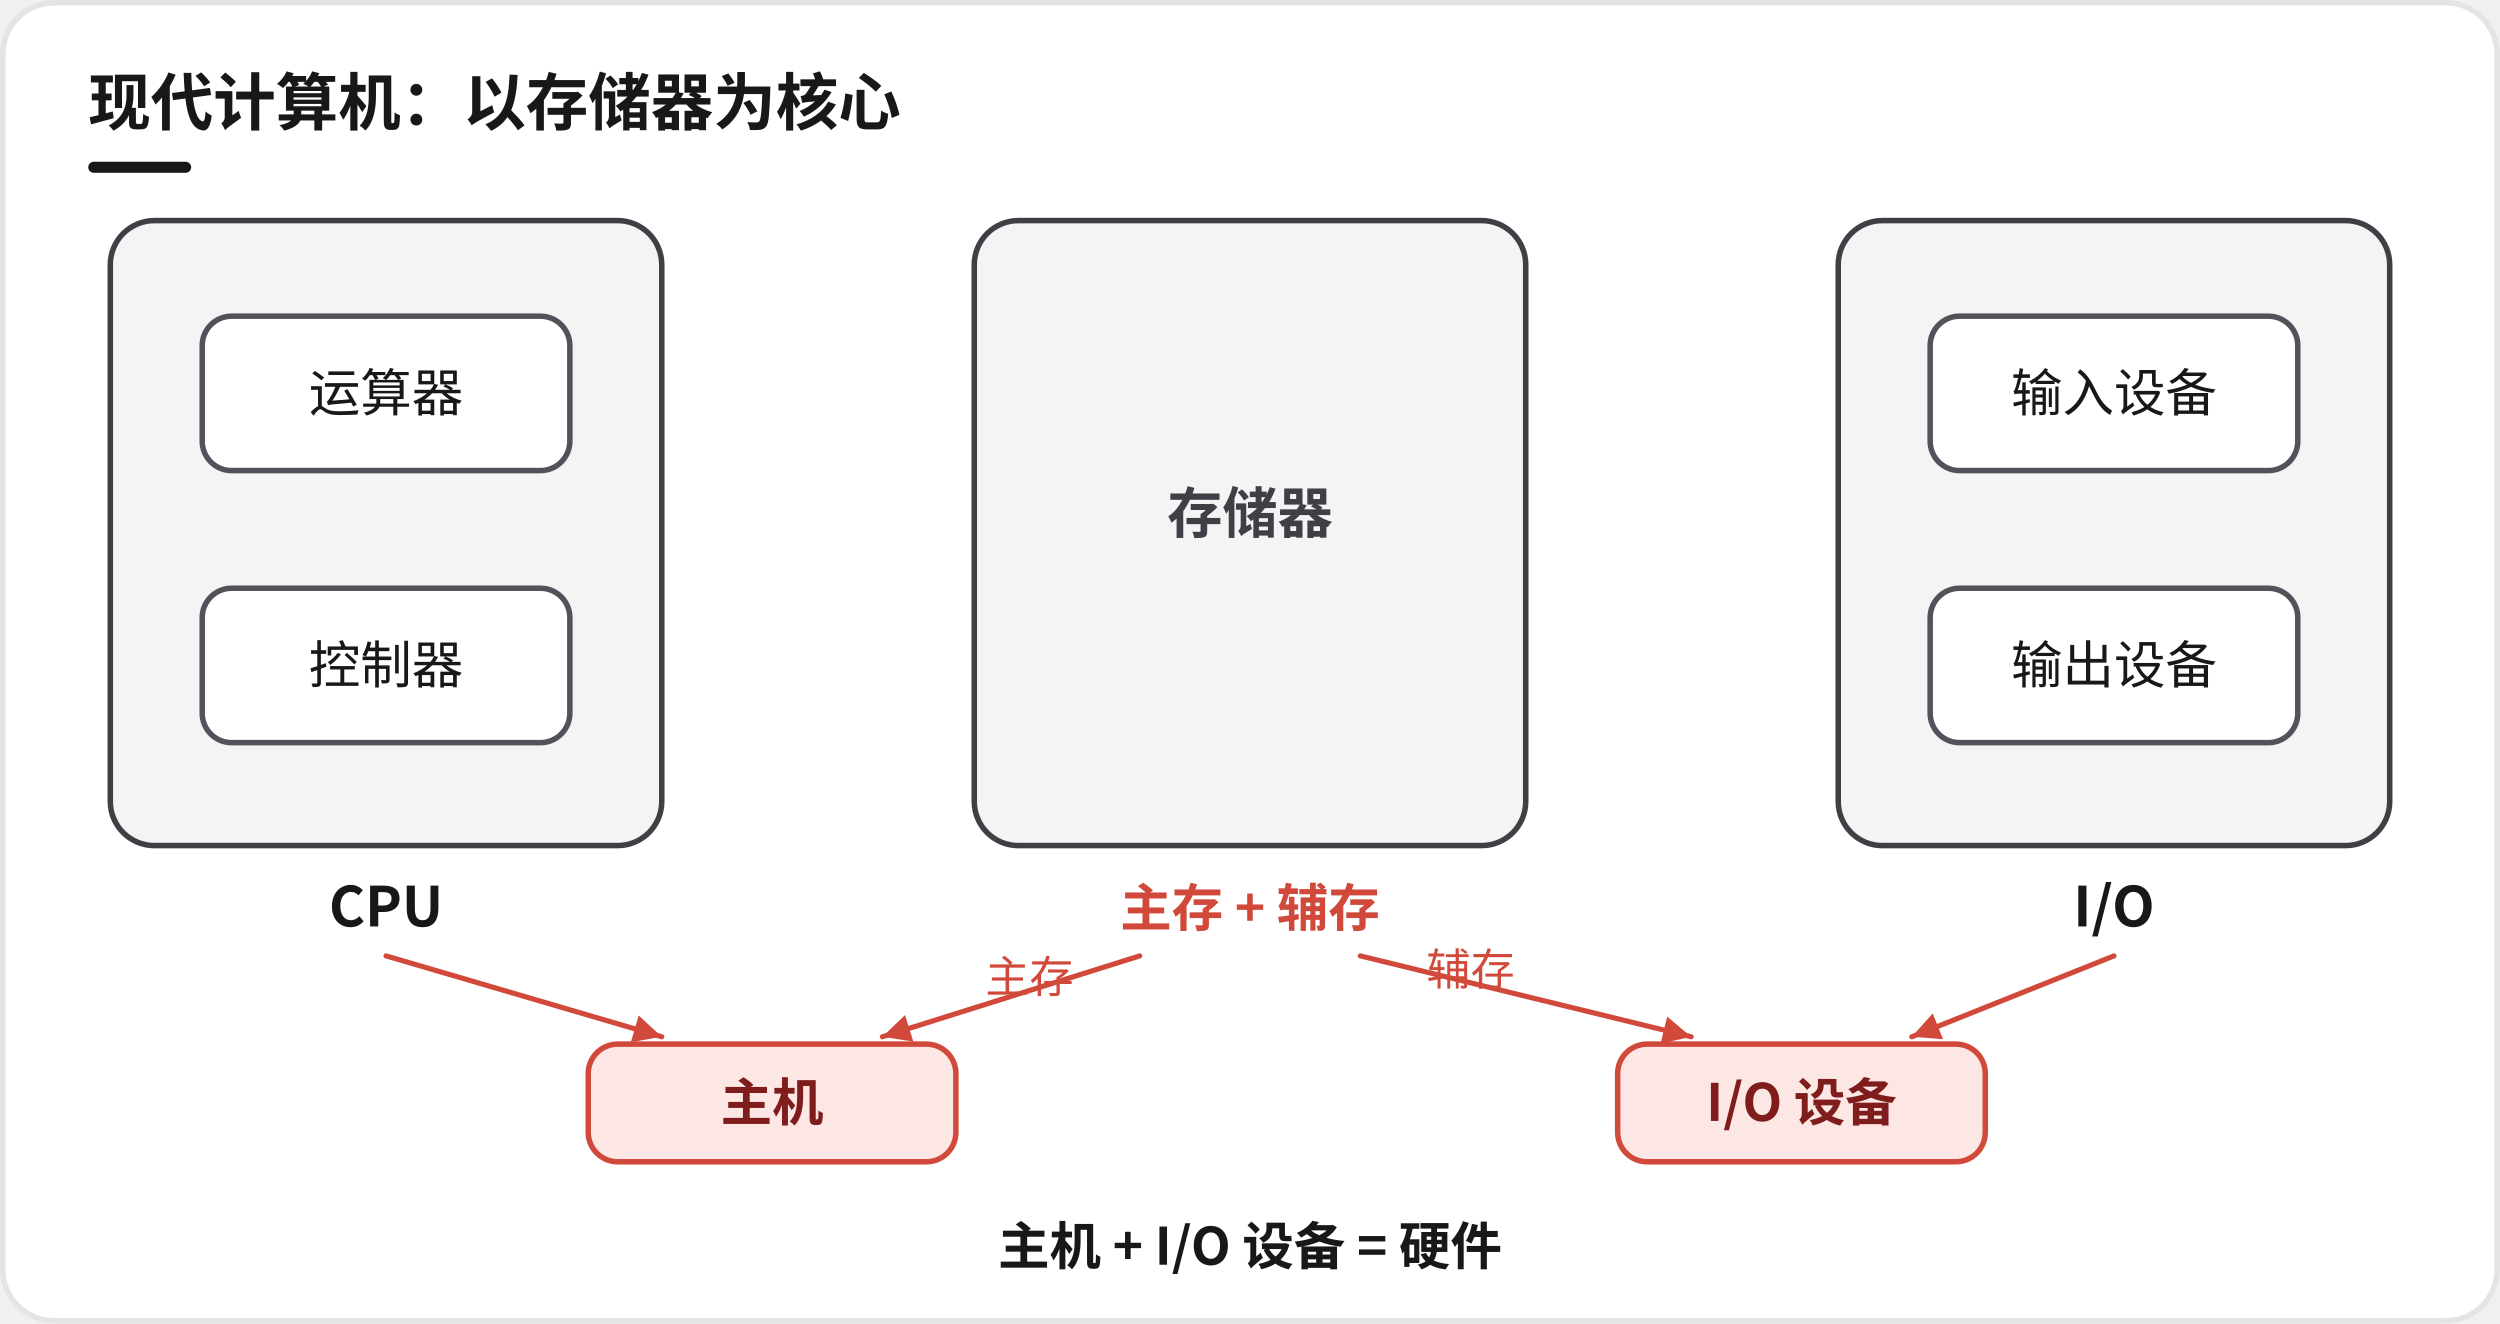
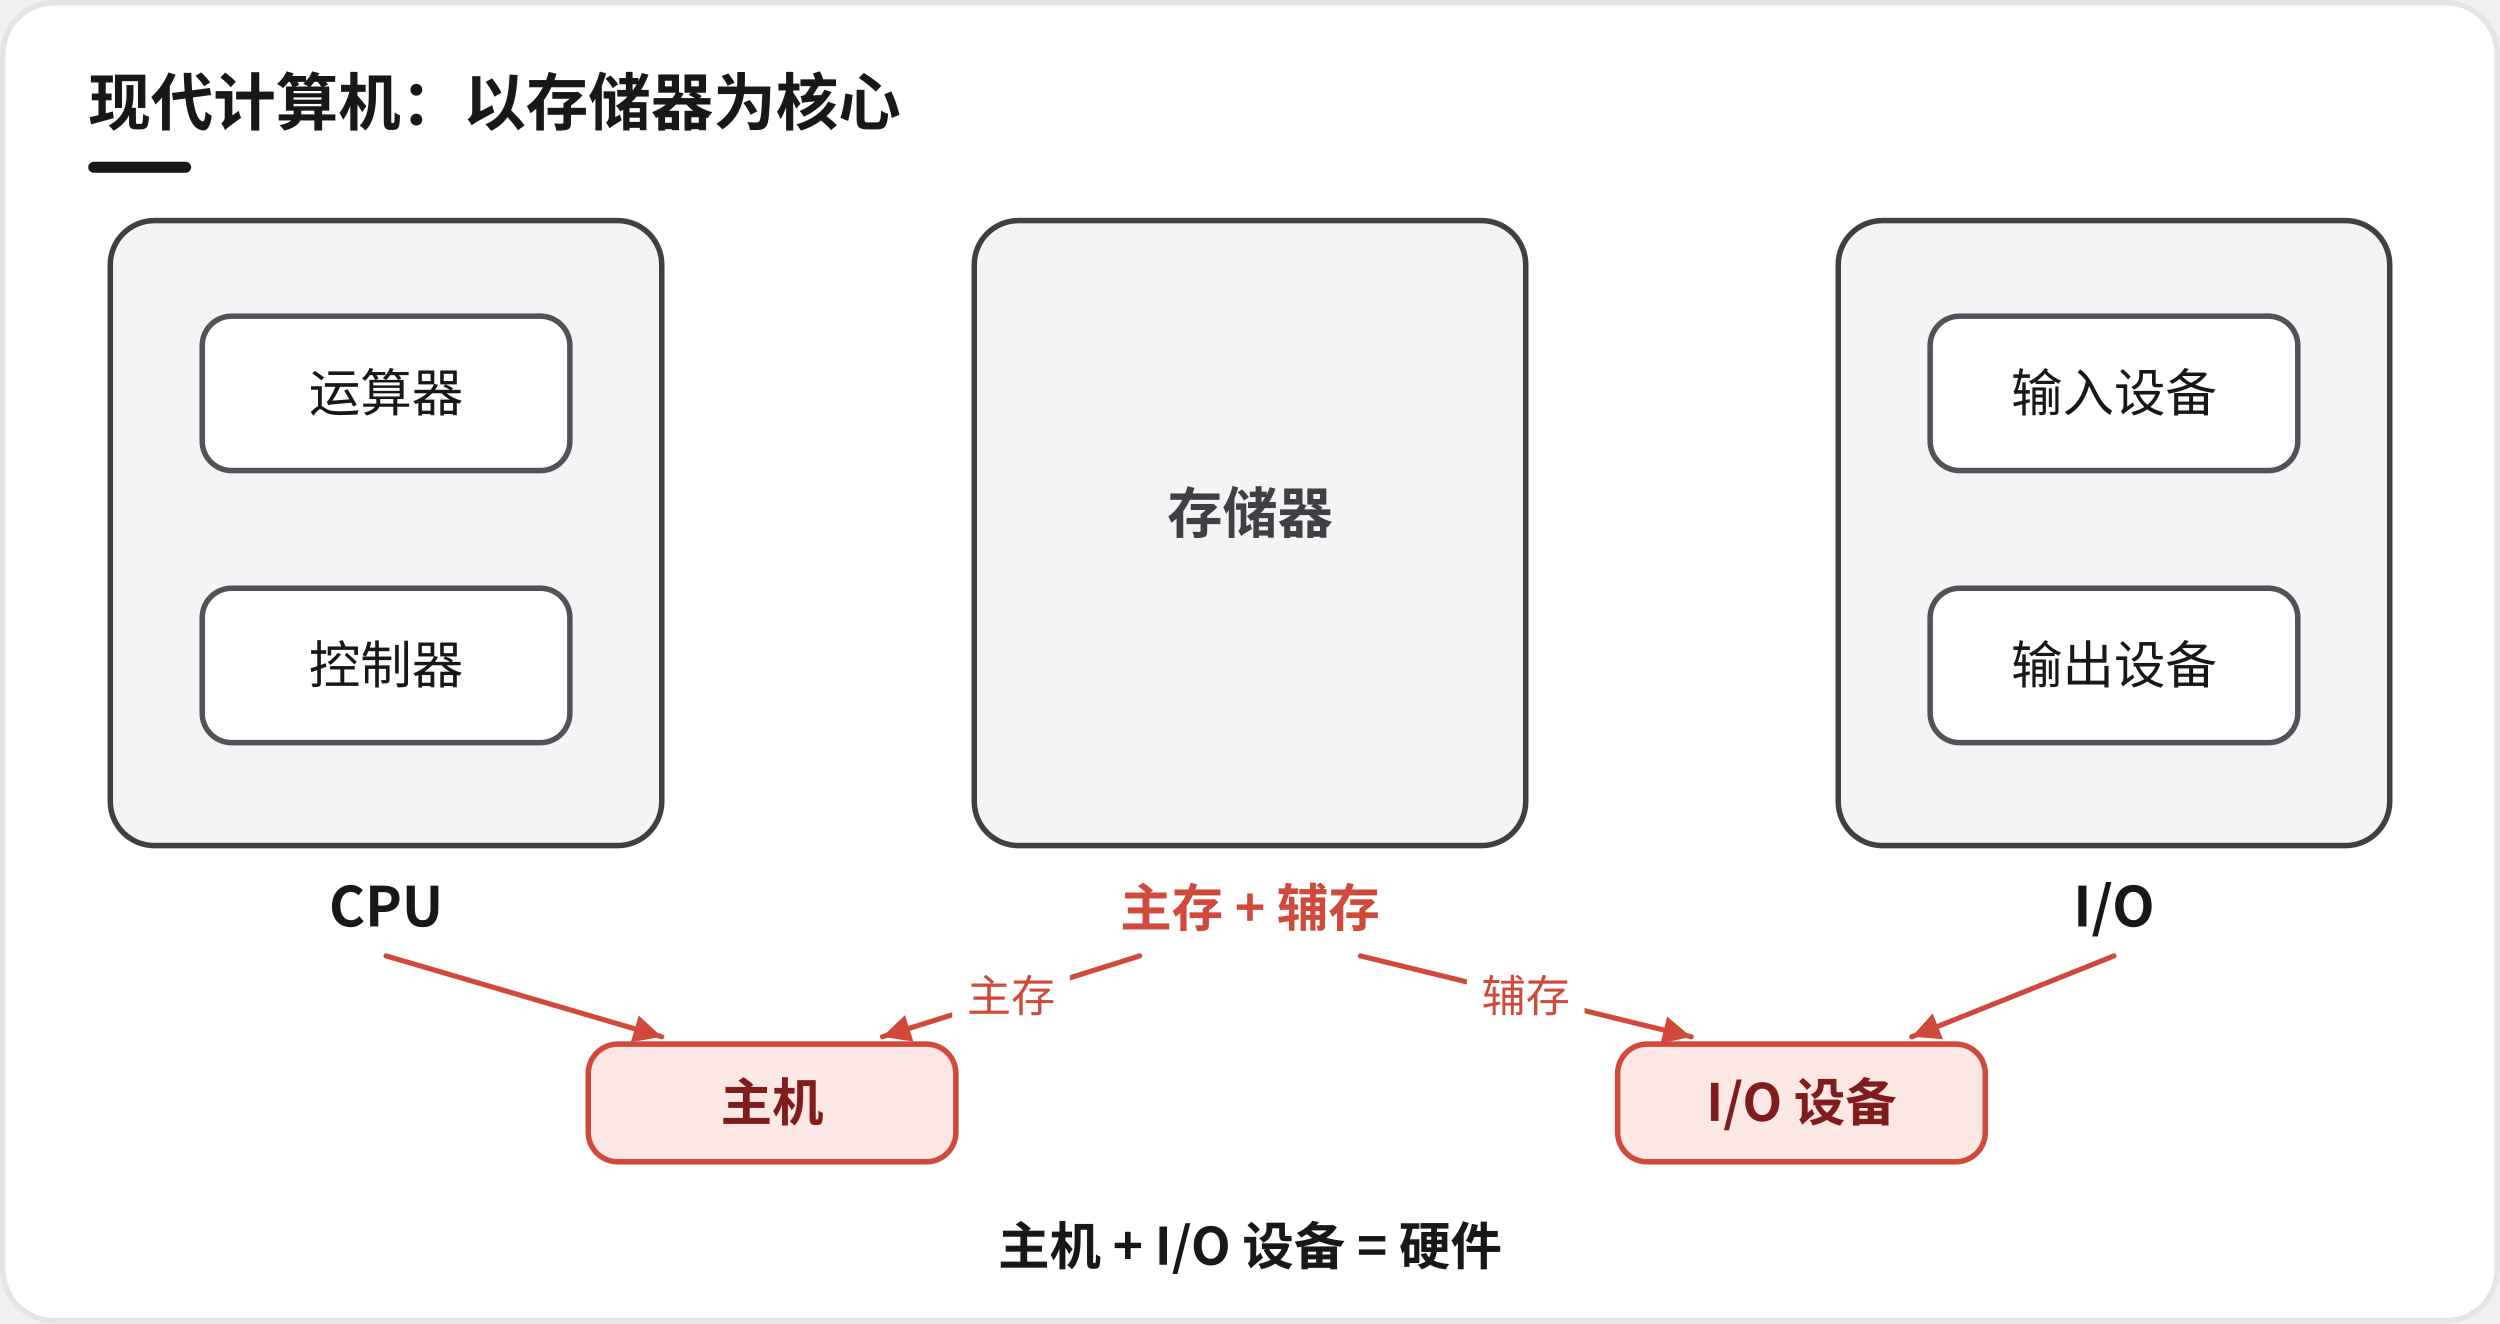
<svg xmlns="http://www.w3.org/2000/svg" viewBox="0 0 680 360" width="680" height="360" font-family="'PingFang SC','Hiragino Sans GB','Microsoft YaHei','Noto Sans CJK SC','Source Han Sans SC',system-ui,sans-serif" font-size="15" xml:space="preserve" style="white-space:pre" role="img" aria-label="现代计算机硬件组成：CPU = 运算器 + 控制器；主机 = CPU + 主存">
  <defs>
    <marker id="ad1493a" viewBox="0 0 10 10" refX="8.5" refY="5" markerWidth="9" markerHeight="9" orient="auto" markerUnits="userSpaceOnUse">
      <path d="M0 0.8L8.5 5 0 9.2z" fill="#d1493a" />
    </marker>
  </defs>
  <rect x="0.75" y="0.75" width="678.5" height="358.5" rx="14" fill="#ffffff" stroke="#e4e4e7" stroke-width="1.5" />
  <text x="24" y="34" font-size="17" fill="#18181b" font-weight="700">现代计算机：以存储器为核心</text>
  <rect x="24" y="44" width="28" height="3" rx="1.5" fill="#18181b" />
  <rect x="30" y="60" width="150" height="170" rx="12" fill="#f4f4f5" stroke="#3f3f46" stroke-width="1.5" />
  <rect x="55" y="86" width="100" height="42" rx="8" fill="#ffffff" stroke="#52525b" stroke-width="1.5" />
  <text x="105" y="111.9" font-size="14" fill="#18181b" text-anchor="middle">运算器</text>
  <rect x="55" y="160" width="100" height="42" rx="8" fill="#ffffff" stroke="#52525b" stroke-width="1.5" />
  <text x="105" y="185.9" font-size="14" fill="#18181b" text-anchor="middle">控制器</text>
  <text x="105" y="252" font-size="15" fill="#18181b" text-anchor="middle" font-weight="700">CPU</text>
  <rect x="265" y="60" width="150" height="170" rx="12" fill="#f4f4f5" stroke="#3f3f46" stroke-width="1.5" />
  <text x="340" y="145" font-size="15" fill="#3f3f46" text-anchor="middle" font-weight="600">存储器</text>
  <text x="340" y="252" font-size="14" fill="#d1493a" text-anchor="middle" font-weight="600">主存 + 辅存</text>
  <rect x="500" y="60" width="150" height="170" rx="12" fill="#f4f4f5" stroke="#3f3f46" stroke-width="1.5" />
  <rect x="525" y="86" width="100" height="42" rx="8" fill="#ffffff" stroke="#52525b" stroke-width="1.5" />
  <text x="575" y="111.9" font-size="14" fill="#18181b" text-anchor="middle">输入设备</text>
  <rect x="525" y="160" width="100" height="42" rx="8" fill="#ffffff" stroke="#52525b" stroke-width="1.5" />
  <text x="575" y="185.9" font-size="14" fill="#18181b" text-anchor="middle">输出设备</text>
  <text x="575" y="252" font-size="15" fill="#18181b" text-anchor="middle" font-weight="700">I/O</text>
  <rect x="160" y="284" width="100" height="32" rx="8" fill="#fde7e4" stroke="#d1493a" stroke-width="1.5" />
  <text x="210" y="304.9" font-size="14" fill="#7f1d1d" text-anchor="middle" font-weight="700">主机</text>
  <rect x="440" y="284" width="100" height="32" rx="8" fill="#fde7e4" stroke="#d1493a" stroke-width="1.5" />
  <text x="490" y="304.9" font-size="14" fill="#7f1d1d" text-anchor="middle" font-weight="700">I/O 设备</text>
  <path d="M105 260L180 282" fill="none" stroke="#d1493a" stroke-width="1.4" stroke-linecap="round" stroke-linejoin="round" marker-end="url(#ad1493a)" />
  <path d="M310 260L240 282" fill="none" stroke="#d1493a" stroke-width="1.4" stroke-linecap="round" stroke-linejoin="round" marker-end="url(#ad1493a)" />
-   <text x="280" y="270" font-size="12" fill="#d1493a" text-anchor="middle">主存</text>
+   <rect x="259" y="261.9" width="32" height="18.2" rx="3" fill="#ffffff" />
+   <text x="275" y="275.2" font-size="12" fill="#d1493a" text-anchor="middle">主存</text>
  <path d="M370 260L460 282" fill="none" stroke="#d1493a" stroke-width="1.4" stroke-linecap="round" stroke-linejoin="round" marker-end="url(#ad1493a)" />
-   <text x="400" y="268" font-size="12" fill="#d1493a" text-anchor="middle">辅存</text>
+   <rect x="399" y="261.9" width="32" height="18.2" rx="3" fill="#ffffff" />
+   <text x="415" y="275.2" font-size="12" fill="#d1493a" text-anchor="middle">辅存</text>
  <path d="M575 260L520 282" fill="none" stroke="#d1493a" stroke-width="1.4" stroke-linecap="round" stroke-linejoin="round" marker-end="url(#ad1493a)" />
  <text x="340" y="344" font-size="14" fill="#18181b" text-anchor="middle" font-weight="600">主机 + I/O 设备 = 硬件</text>
</svg>
